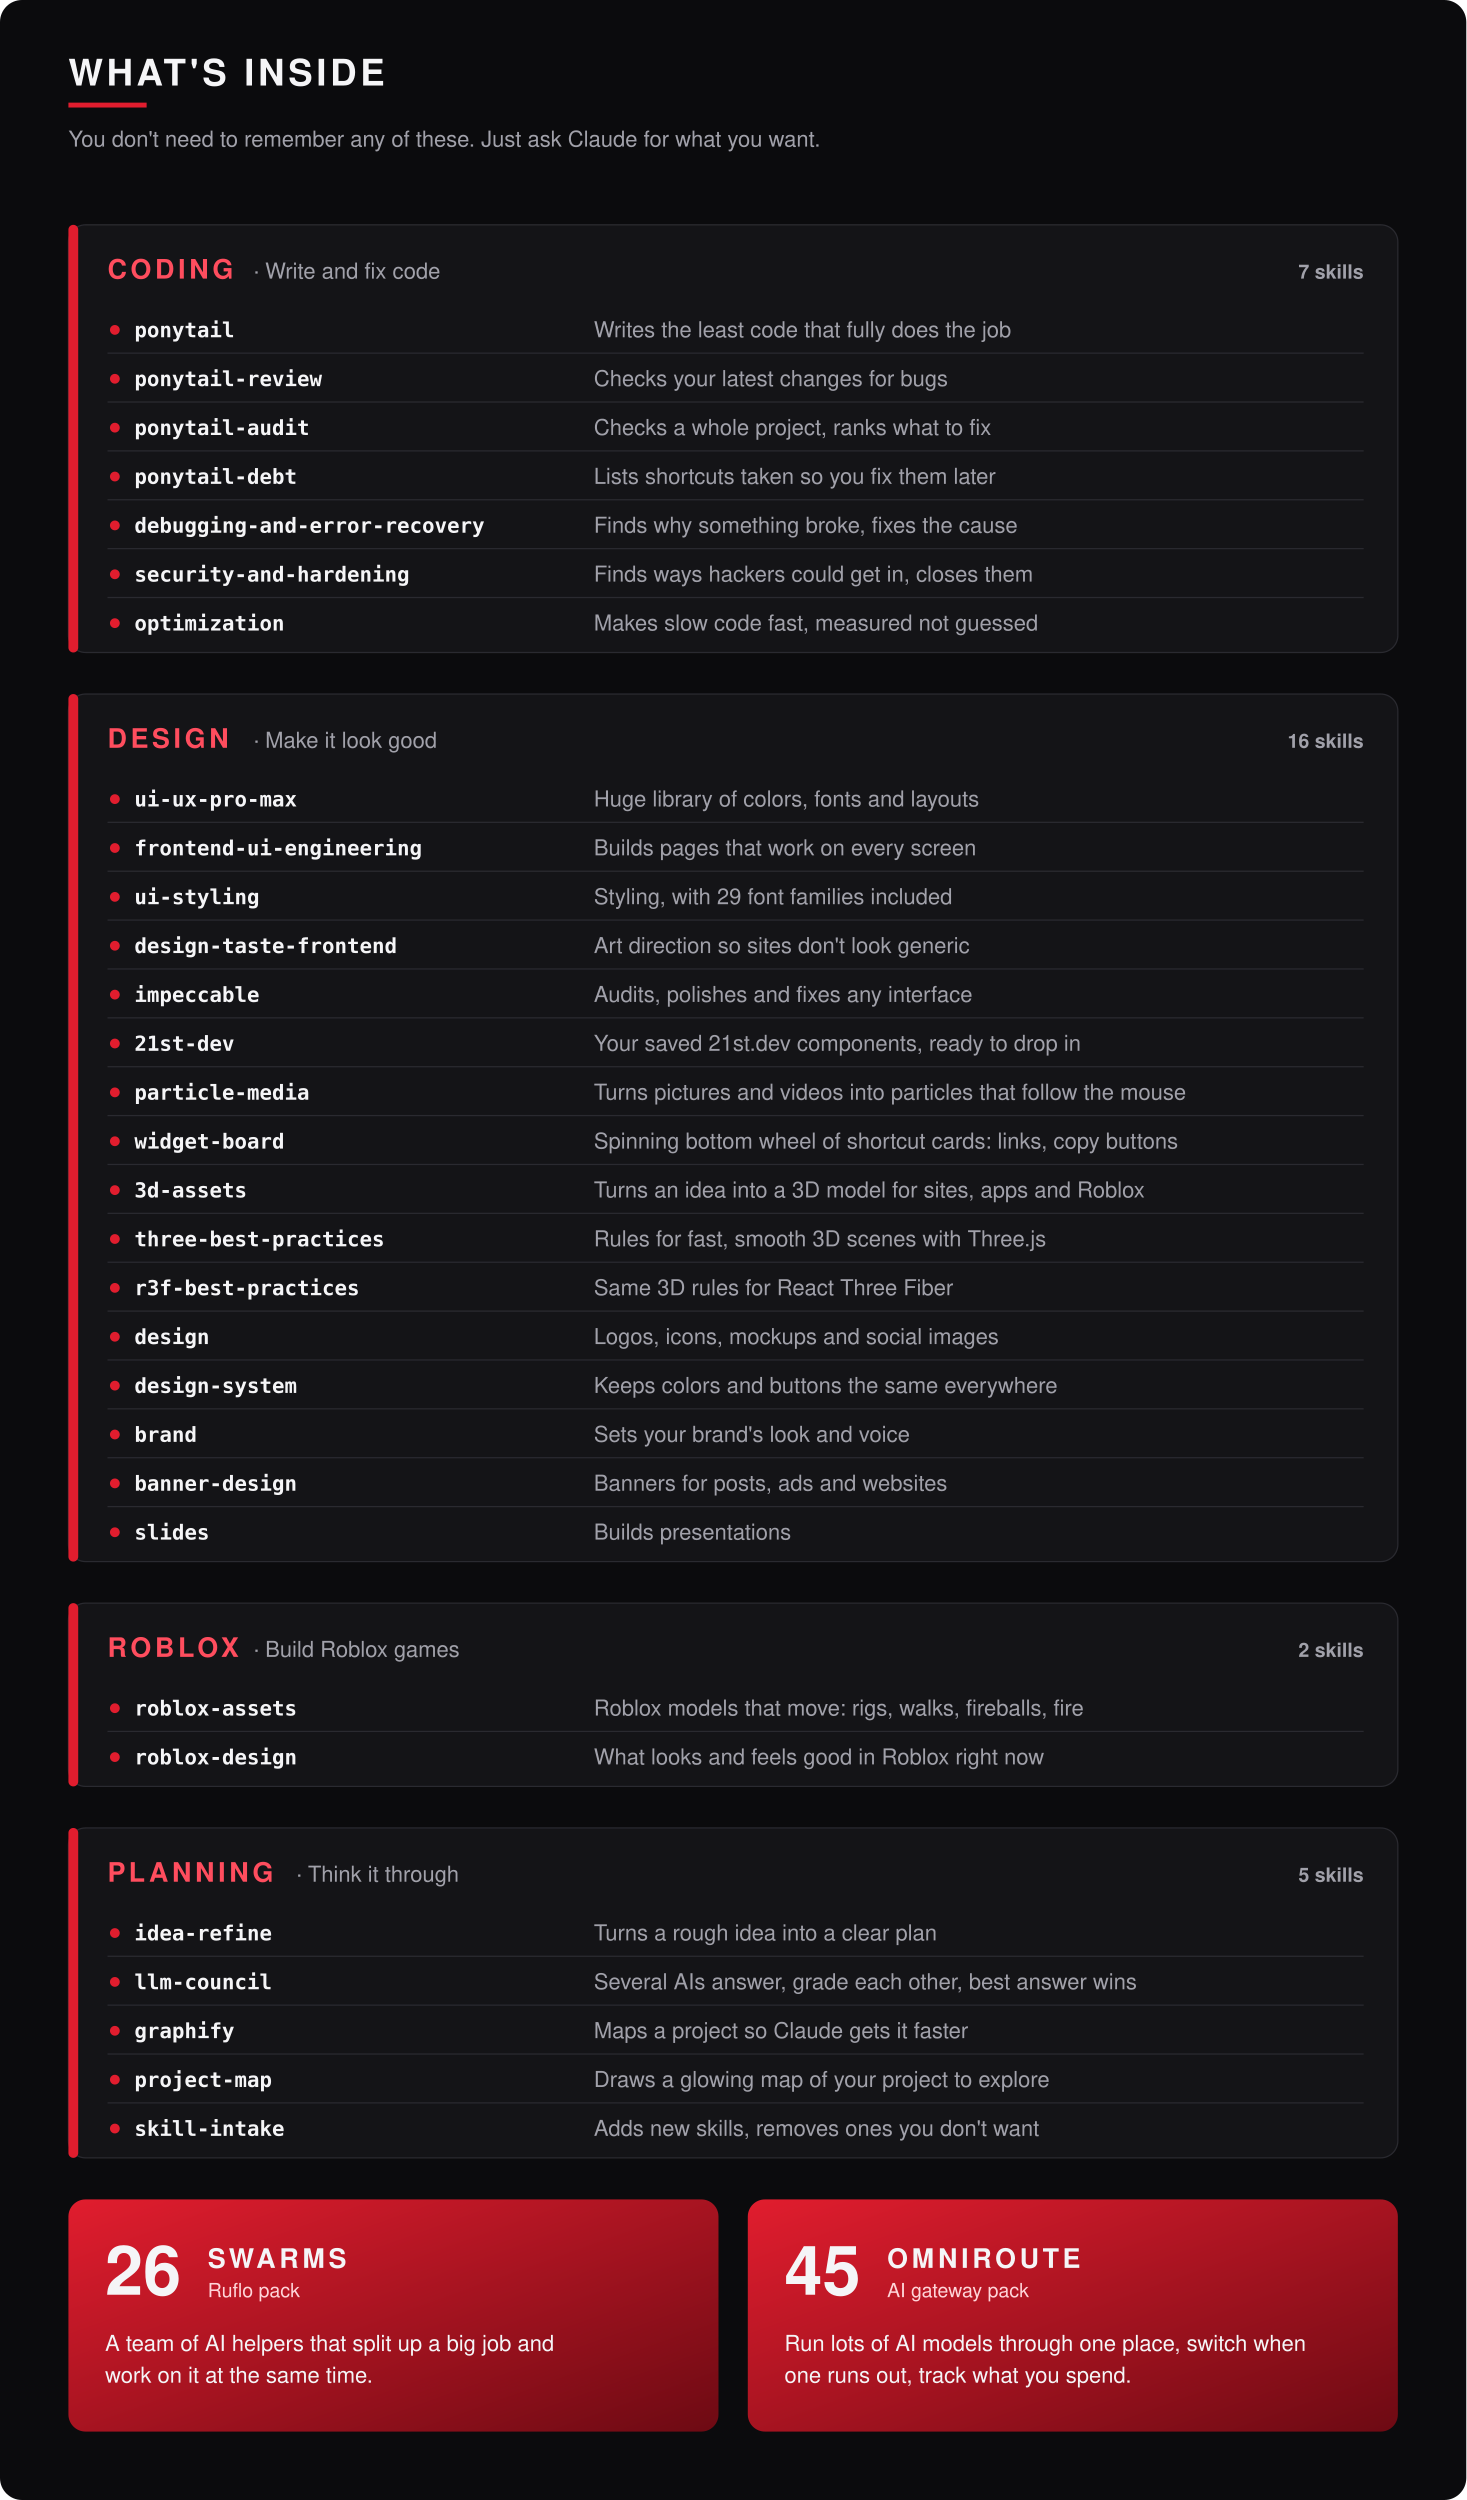
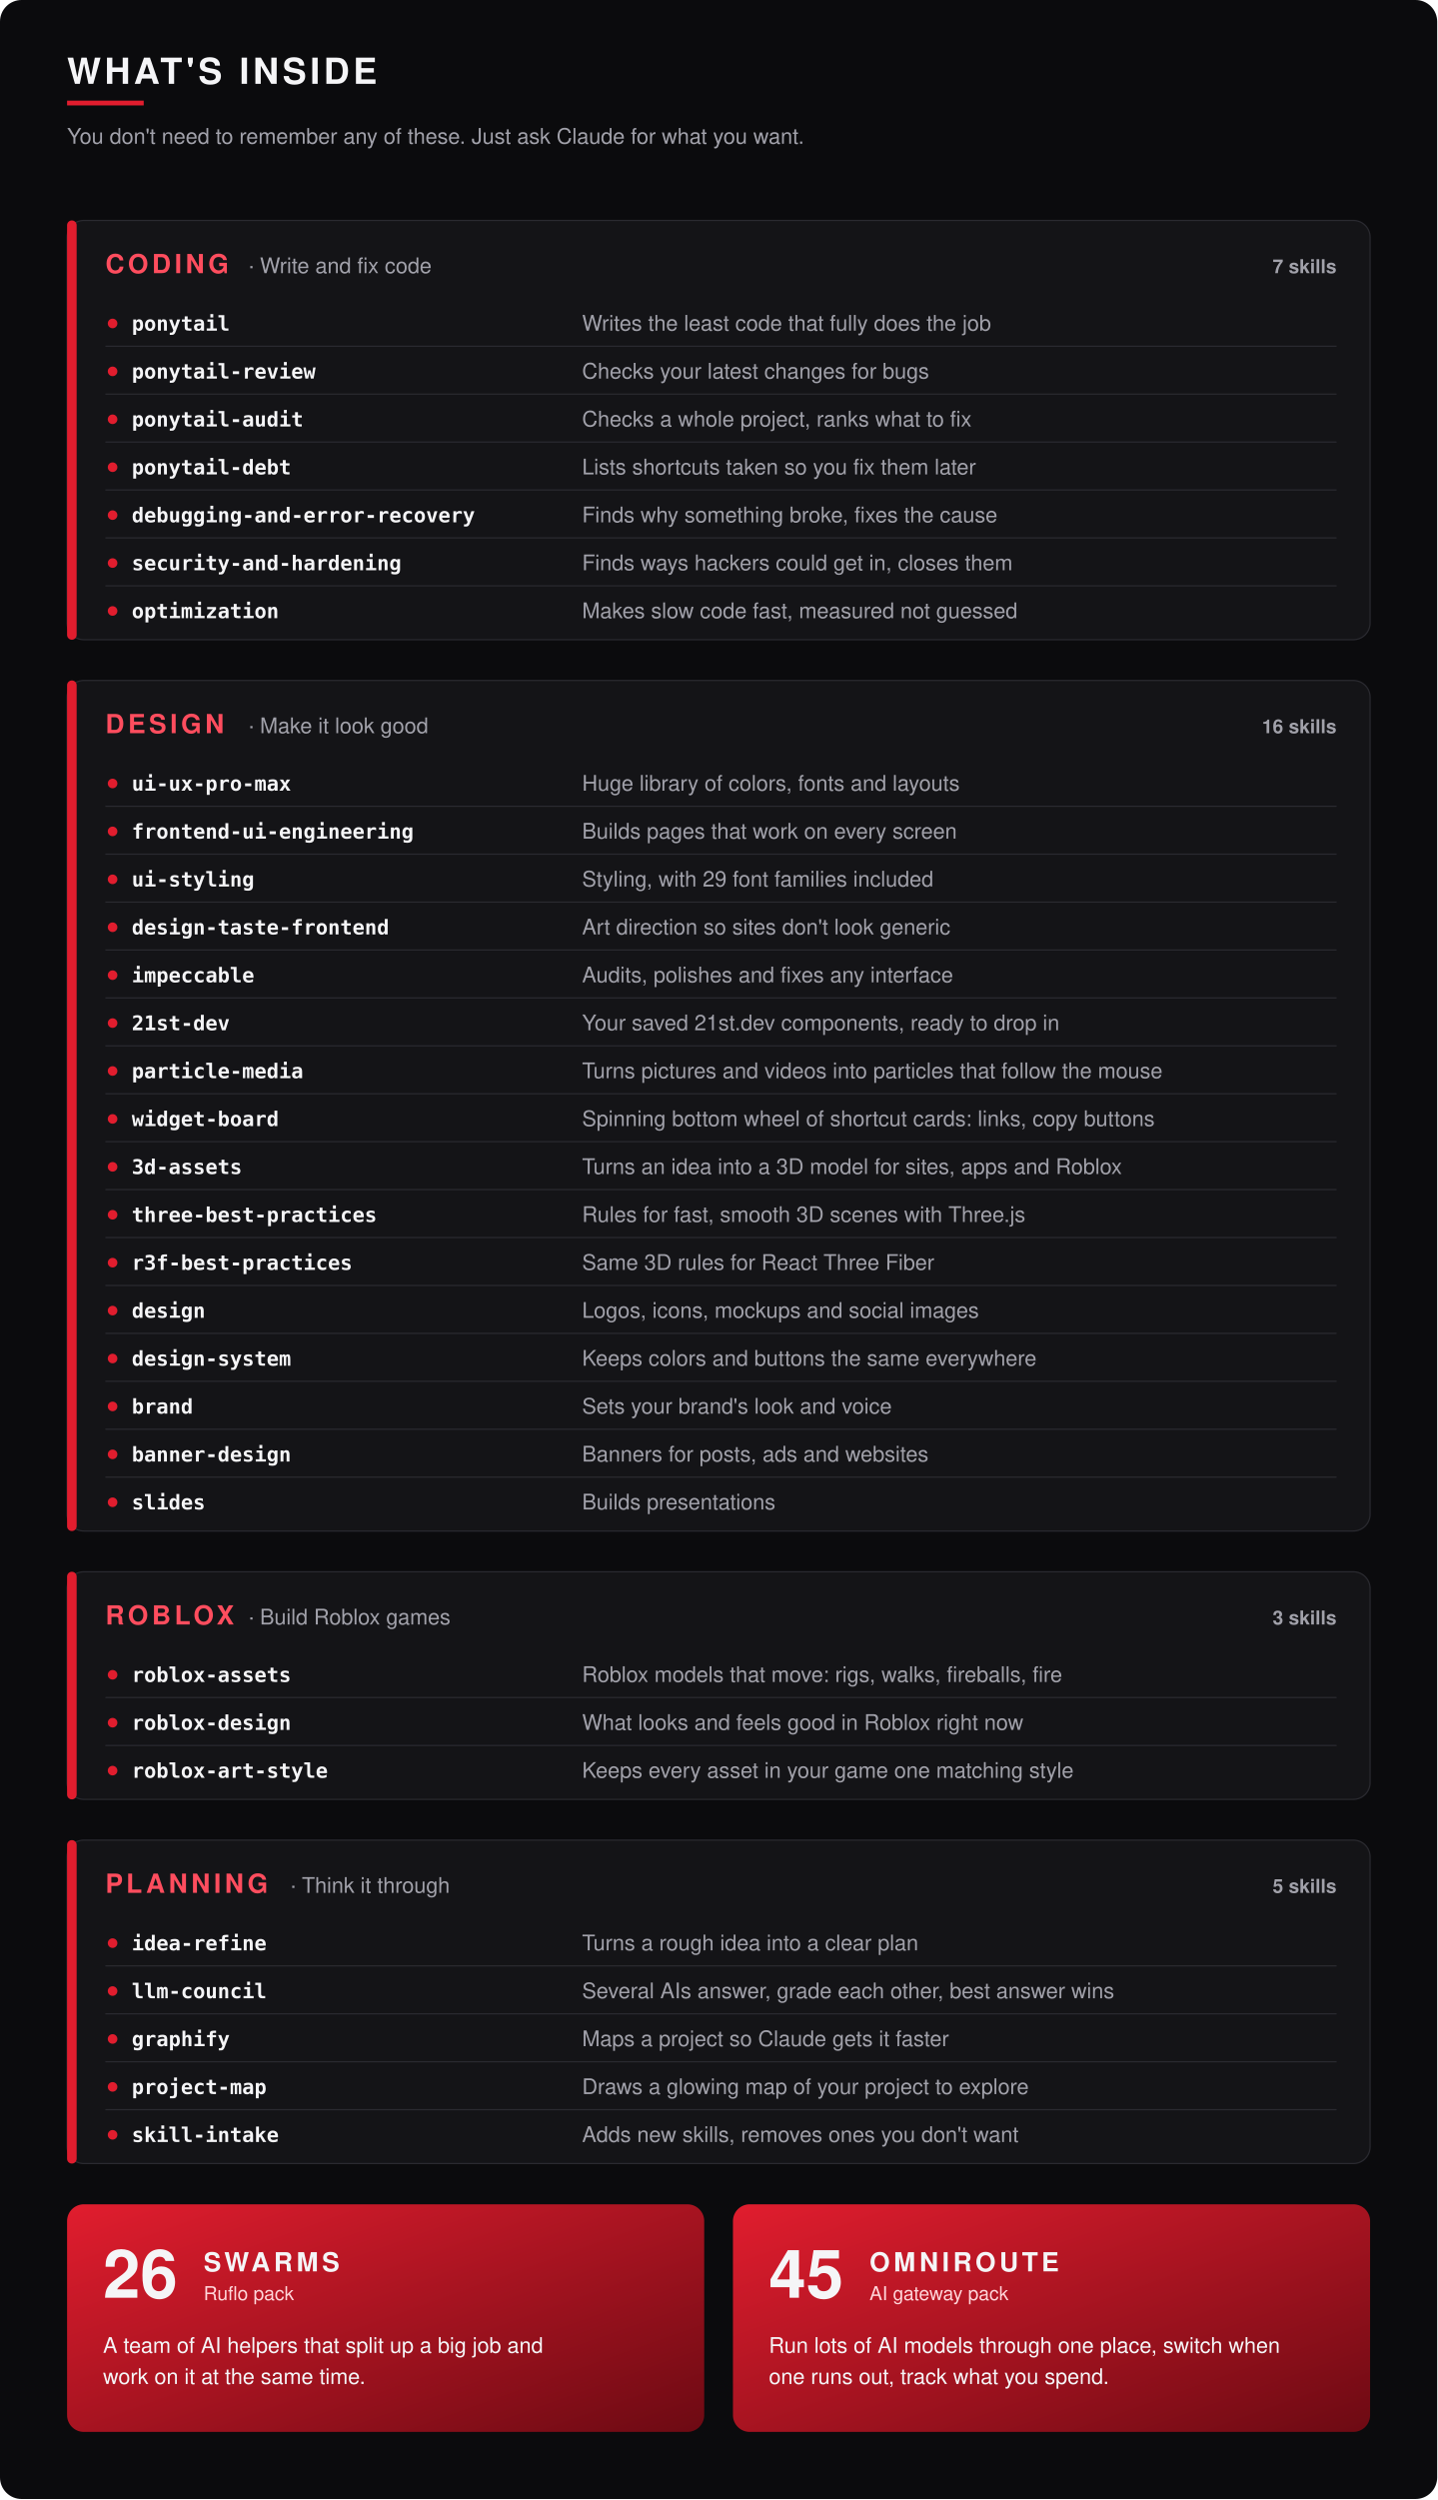
- <svg xmlns="http://www.w3.org/2000/svg" width="1200" height="2046" viewBox="0 0 1200 2046">
+ <svg xmlns="http://www.w3.org/2000/svg" width="1200" height="2086" viewBox="0 0 1200 2086">
  <defs>
    <linearGradient id="rg" x1="0" y1="0" x2="1" y2="1">
      <stop offset="0" stop-color="#e11d2e" />
      <stop offset="1" stop-color="#6d0a13" />
    </linearGradient>
  </defs>
-   <rect width="1200" height="2046" rx="18" fill="#0b0b0d" />
+   <rect width="1200" height="2086" rx="18" fill="#0b0b0d" />
  <text x="56" y="70" font-family="Segoe UI, Helvetica Neue, Helvetica, Arial, sans-serif" font-size="30" font-weight="800" fill="#f5f5f7" text-anchor="start" letter-spacing="3">WHAT'S INSIDE</text>
  <rect x="56" y="84" width="64" height="4" fill="#e11d2e" />
  <text x="56" y="120" font-family="Segoe UI, Helvetica Neue, Helvetica, Arial, sans-serif" font-size="18" font-weight="400" fill="#a1a1aa" text-anchor="start" letter-spacing="0">You don't need to remember any of these. Just ask Claude for what you want.</text>
  <rect x="56" y="184" width="1088" height="350" rx="14" fill="#141417" stroke="#2a2a30" />
  <rect x="56" y="184" width="8" height="350" rx="4" fill="#e11d2e" />
  <text x="88" y="228" font-family="Segoe UI, Helvetica Neue, Helvetica, Arial, sans-serif" font-size="22" font-weight="800" fill="#ff4d5e" text-anchor="start" letter-spacing="3">CODING</text>
  <text x="207.0" y="228" font-family="Segoe UI, Helvetica Neue, Helvetica, Arial, sans-serif" font-size="18" font-weight="500" fill="#a1a1aa" text-anchor="start" letter-spacing="0">· Write and fix code</text>
  <text x="1116" y="228" font-family="Segoe UI, Helvetica Neue, Helvetica, Arial, sans-serif" font-size="16" font-weight="600" fill="#a1a1aa" text-anchor="end" letter-spacing="0">7 skills</text>
  <circle cx="94" cy="270" r="4" fill="#e11d2e" />
  <text x="110" y="276" font-family="Cascadia Code, Consolas, Menlo, monospace" font-size="17" font-weight="600" fill="#f5f5f7" text-anchor="start" letter-spacing="0">ponytail</text>
  <text x="486" y="276" font-family="Segoe UI, Helvetica Neue, Helvetica, Arial, sans-serif" font-size="18" font-weight="400" fill="#a1a1aa" text-anchor="start" letter-spacing="0">Writes the least code that fully does the job</text>
  <line x1="88" y1="289" x2="1116" y2="289" stroke="#2a2a30" />
  <circle cx="94" cy="310" r="4" fill="#e11d2e" />
  <text x="110" y="316" font-family="Cascadia Code, Consolas, Menlo, monospace" font-size="17" font-weight="600" fill="#f5f5f7" text-anchor="start" letter-spacing="0">ponytail-review</text>
  <text x="486" y="316" font-family="Segoe UI, Helvetica Neue, Helvetica, Arial, sans-serif" font-size="18" font-weight="400" fill="#a1a1aa" text-anchor="start" letter-spacing="0">Checks your latest changes for bugs</text>
  <line x1="88" y1="329" x2="1116" y2="329" stroke="#2a2a30" />
  <circle cx="94" cy="350" r="4" fill="#e11d2e" />
  <text x="110" y="356" font-family="Cascadia Code, Consolas, Menlo, monospace" font-size="17" font-weight="600" fill="#f5f5f7" text-anchor="start" letter-spacing="0">ponytail-audit</text>
  <text x="486" y="356" font-family="Segoe UI, Helvetica Neue, Helvetica, Arial, sans-serif" font-size="18" font-weight="400" fill="#a1a1aa" text-anchor="start" letter-spacing="0">Checks a whole project, ranks what to fix</text>
  <line x1="88" y1="369" x2="1116" y2="369" stroke="#2a2a30" />
  <circle cx="94" cy="390" r="4" fill="#e11d2e" />
  <text x="110" y="396" font-family="Cascadia Code, Consolas, Menlo, monospace" font-size="17" font-weight="600" fill="#f5f5f7" text-anchor="start" letter-spacing="0">ponytail-debt</text>
  <text x="486" y="396" font-family="Segoe UI, Helvetica Neue, Helvetica, Arial, sans-serif" font-size="18" font-weight="400" fill="#a1a1aa" text-anchor="start" letter-spacing="0">Lists shortcuts taken so you fix them later</text>
  <line x1="88" y1="409" x2="1116" y2="409" stroke="#2a2a30" />
  <circle cx="94" cy="430" r="4" fill="#e11d2e" />
  <text x="110" y="436" font-family="Cascadia Code, Consolas, Menlo, monospace" font-size="17" font-weight="600" fill="#f5f5f7" text-anchor="start" letter-spacing="0">debugging-and-error-recovery</text>
  <text x="486" y="436" font-family="Segoe UI, Helvetica Neue, Helvetica, Arial, sans-serif" font-size="18" font-weight="400" fill="#a1a1aa" text-anchor="start" letter-spacing="0">Finds why something broke, fixes the cause</text>
  <line x1="88" y1="449" x2="1116" y2="449" stroke="#2a2a30" />
  <circle cx="94" cy="470" r="4" fill="#e11d2e" />
  <text x="110" y="476" font-family="Cascadia Code, Consolas, Menlo, monospace" font-size="17" font-weight="600" fill="#f5f5f7" text-anchor="start" letter-spacing="0">security-and-hardening</text>
  <text x="486" y="476" font-family="Segoe UI, Helvetica Neue, Helvetica, Arial, sans-serif" font-size="18" font-weight="400" fill="#a1a1aa" text-anchor="start" letter-spacing="0">Finds ways hackers could get in, closes them</text>
  <line x1="88" y1="489" x2="1116" y2="489" stroke="#2a2a30" />
  <circle cx="94" cy="510" r="4" fill="#e11d2e" />
  <text x="110" y="516" font-family="Cascadia Code, Consolas, Menlo, monospace" font-size="17" font-weight="600" fill="#f5f5f7" text-anchor="start" letter-spacing="0">optimization</text>
  <text x="486" y="516" font-family="Segoe UI, Helvetica Neue, Helvetica, Arial, sans-serif" font-size="18" font-weight="400" fill="#a1a1aa" text-anchor="start" letter-spacing="0">Makes slow code fast, measured not guessed</text>
  <rect x="56" y="568" width="1088" height="710" rx="14" fill="#141417" stroke="#2a2a30" />
  <rect x="56" y="568" width="8" height="710" rx="4" fill="#e11d2e" />
  <text x="88" y="612" font-family="Segoe UI, Helvetica Neue, Helvetica, Arial, sans-serif" font-size="22" font-weight="800" fill="#ff4d5e" text-anchor="start" letter-spacing="3">DESIGN</text>
  <text x="207.0" y="612" font-family="Segoe UI, Helvetica Neue, Helvetica, Arial, sans-serif" font-size="18" font-weight="500" fill="#a1a1aa" text-anchor="start" letter-spacing="0">· Make it look good</text>
  <text x="1116" y="612" font-family="Segoe UI, Helvetica Neue, Helvetica, Arial, sans-serif" font-size="16" font-weight="600" fill="#a1a1aa" text-anchor="end" letter-spacing="0">16 skills</text>
  <circle cx="94" cy="654" r="4" fill="#e11d2e" />
  <text x="110" y="660" font-family="Cascadia Code, Consolas, Menlo, monospace" font-size="17" font-weight="600" fill="#f5f5f7" text-anchor="start" letter-spacing="0">ui-ux-pro-max</text>
  <text x="486" y="660" font-family="Segoe UI, Helvetica Neue, Helvetica, Arial, sans-serif" font-size="18" font-weight="400" fill="#a1a1aa" text-anchor="start" letter-spacing="0">Huge library of colors, fonts and layouts</text>
  <line x1="88" y1="673" x2="1116" y2="673" stroke="#2a2a30" />
  <circle cx="94" cy="694" r="4" fill="#e11d2e" />
  <text x="110" y="700" font-family="Cascadia Code, Consolas, Menlo, monospace" font-size="17" font-weight="600" fill="#f5f5f7" text-anchor="start" letter-spacing="0">frontend-ui-engineering</text>
  <text x="486" y="700" font-family="Segoe UI, Helvetica Neue, Helvetica, Arial, sans-serif" font-size="18" font-weight="400" fill="#a1a1aa" text-anchor="start" letter-spacing="0">Builds pages that work on every screen</text>
  <line x1="88" y1="713" x2="1116" y2="713" stroke="#2a2a30" />
  <circle cx="94" cy="734" r="4" fill="#e11d2e" />
  <text x="110" y="740" font-family="Cascadia Code, Consolas, Menlo, monospace" font-size="17" font-weight="600" fill="#f5f5f7" text-anchor="start" letter-spacing="0">ui-styling</text>
  <text x="486" y="740" font-family="Segoe UI, Helvetica Neue, Helvetica, Arial, sans-serif" font-size="18" font-weight="400" fill="#a1a1aa" text-anchor="start" letter-spacing="0">Styling, with 29 font families included</text>
  <line x1="88" y1="753" x2="1116" y2="753" stroke="#2a2a30" />
  <circle cx="94" cy="774" r="4" fill="#e11d2e" />
  <text x="110" y="780" font-family="Cascadia Code, Consolas, Menlo, monospace" font-size="17" font-weight="600" fill="#f5f5f7" text-anchor="start" letter-spacing="0">design-taste-frontend</text>
  <text x="486" y="780" font-family="Segoe UI, Helvetica Neue, Helvetica, Arial, sans-serif" font-size="18" font-weight="400" fill="#a1a1aa" text-anchor="start" letter-spacing="0">Art direction so sites don't look generic</text>
  <line x1="88" y1="793" x2="1116" y2="793" stroke="#2a2a30" />
  <circle cx="94" cy="814" r="4" fill="#e11d2e" />
  <text x="110" y="820" font-family="Cascadia Code, Consolas, Menlo, monospace" font-size="17" font-weight="600" fill="#f5f5f7" text-anchor="start" letter-spacing="0">impeccable</text>
  <text x="486" y="820" font-family="Segoe UI, Helvetica Neue, Helvetica, Arial, sans-serif" font-size="18" font-weight="400" fill="#a1a1aa" text-anchor="start" letter-spacing="0">Audits, polishes and fixes any interface</text>
  <line x1="88" y1="833" x2="1116" y2="833" stroke="#2a2a30" />
  <circle cx="94" cy="854" r="4" fill="#e11d2e" />
  <text x="110" y="860" font-family="Cascadia Code, Consolas, Menlo, monospace" font-size="17" font-weight="600" fill="#f5f5f7" text-anchor="start" letter-spacing="0">21st-dev</text>
  <text x="486" y="860" font-family="Segoe UI, Helvetica Neue, Helvetica, Arial, sans-serif" font-size="18" font-weight="400" fill="#a1a1aa" text-anchor="start" letter-spacing="0">Your saved 21st.dev components, ready to drop in</text>
  <line x1="88" y1="873" x2="1116" y2="873" stroke="#2a2a30" />
  <circle cx="94" cy="894" r="4" fill="#e11d2e" />
  <text x="110" y="900" font-family="Cascadia Code, Consolas, Menlo, monospace" font-size="17" font-weight="600" fill="#f5f5f7" text-anchor="start" letter-spacing="0">particle-media</text>
  <text x="486" y="900" font-family="Segoe UI, Helvetica Neue, Helvetica, Arial, sans-serif" font-size="18" font-weight="400" fill="#a1a1aa" text-anchor="start" letter-spacing="0">Turns pictures and videos into particles that follow the mouse</text>
  <line x1="88" y1="913" x2="1116" y2="913" stroke="#2a2a30" />
  <circle cx="94" cy="934" r="4" fill="#e11d2e" />
  <text x="110" y="940" font-family="Cascadia Code, Consolas, Menlo, monospace" font-size="17" font-weight="600" fill="#f5f5f7" text-anchor="start" letter-spacing="0">widget-board</text>
  <text x="486" y="940" font-family="Segoe UI, Helvetica Neue, Helvetica, Arial, sans-serif" font-size="18" font-weight="400" fill="#a1a1aa" text-anchor="start" letter-spacing="0">Spinning bottom wheel of shortcut cards: links, copy buttons</text>
  <line x1="88" y1="953" x2="1116" y2="953" stroke="#2a2a30" />
  <circle cx="94" cy="974" r="4" fill="#e11d2e" />
  <text x="110" y="980" font-family="Cascadia Code, Consolas, Menlo, monospace" font-size="17" font-weight="600" fill="#f5f5f7" text-anchor="start" letter-spacing="0">3d-assets</text>
  <text x="486" y="980" font-family="Segoe UI, Helvetica Neue, Helvetica, Arial, sans-serif" font-size="18" font-weight="400" fill="#a1a1aa" text-anchor="start" letter-spacing="0">Turns an idea into a 3D model for sites, apps and Roblox</text>
  <line x1="88" y1="993" x2="1116" y2="993" stroke="#2a2a30" />
  <circle cx="94" cy="1014" r="4" fill="#e11d2e" />
  <text x="110" y="1020" font-family="Cascadia Code, Consolas, Menlo, monospace" font-size="17" font-weight="600" fill="#f5f5f7" text-anchor="start" letter-spacing="0">three-best-practices</text>
  <text x="486" y="1020" font-family="Segoe UI, Helvetica Neue, Helvetica, Arial, sans-serif" font-size="18" font-weight="400" fill="#a1a1aa" text-anchor="start" letter-spacing="0">Rules for fast, smooth 3D scenes with Three.js</text>
  <line x1="88" y1="1033" x2="1116" y2="1033" stroke="#2a2a30" />
  <circle cx="94" cy="1054" r="4" fill="#e11d2e" />
  <text x="110" y="1060" font-family="Cascadia Code, Consolas, Menlo, monospace" font-size="17" font-weight="600" fill="#f5f5f7" text-anchor="start" letter-spacing="0">r3f-best-practices</text>
  <text x="486" y="1060" font-family="Segoe UI, Helvetica Neue, Helvetica, Arial, sans-serif" font-size="18" font-weight="400" fill="#a1a1aa" text-anchor="start" letter-spacing="0">Same 3D rules for React Three Fiber</text>
  <line x1="88" y1="1073" x2="1116" y2="1073" stroke="#2a2a30" />
  <circle cx="94" cy="1094" r="4" fill="#e11d2e" />
  <text x="110" y="1100" font-family="Cascadia Code, Consolas, Menlo, monospace" font-size="17" font-weight="600" fill="#f5f5f7" text-anchor="start" letter-spacing="0">design</text>
  <text x="486" y="1100" font-family="Segoe UI, Helvetica Neue, Helvetica, Arial, sans-serif" font-size="18" font-weight="400" fill="#a1a1aa" text-anchor="start" letter-spacing="0">Logos, icons, mockups and social images</text>
  <line x1="88" y1="1113" x2="1116" y2="1113" stroke="#2a2a30" />
  <circle cx="94" cy="1134" r="4" fill="#e11d2e" />
  <text x="110" y="1140" font-family="Cascadia Code, Consolas, Menlo, monospace" font-size="17" font-weight="600" fill="#f5f5f7" text-anchor="start" letter-spacing="0">design-system</text>
  <text x="486" y="1140" font-family="Segoe UI, Helvetica Neue, Helvetica, Arial, sans-serif" font-size="18" font-weight="400" fill="#a1a1aa" text-anchor="start" letter-spacing="0">Keeps colors and buttons the same everywhere</text>
  <line x1="88" y1="1153" x2="1116" y2="1153" stroke="#2a2a30" />
  <circle cx="94" cy="1174" r="4" fill="#e11d2e" />
  <text x="110" y="1180" font-family="Cascadia Code, Consolas, Menlo, monospace" font-size="17" font-weight="600" fill="#f5f5f7" text-anchor="start" letter-spacing="0">brand</text>
  <text x="486" y="1180" font-family="Segoe UI, Helvetica Neue, Helvetica, Arial, sans-serif" font-size="18" font-weight="400" fill="#a1a1aa" text-anchor="start" letter-spacing="0">Sets your brand's look and voice</text>
  <line x1="88" y1="1193" x2="1116" y2="1193" stroke="#2a2a30" />
  <circle cx="94" cy="1214" r="4" fill="#e11d2e" />
  <text x="110" y="1220" font-family="Cascadia Code, Consolas, Menlo, monospace" font-size="17" font-weight="600" fill="#f5f5f7" text-anchor="start" letter-spacing="0">banner-design</text>
  <text x="486" y="1220" font-family="Segoe UI, Helvetica Neue, Helvetica, Arial, sans-serif" font-size="18" font-weight="400" fill="#a1a1aa" text-anchor="start" letter-spacing="0">Banners for posts, ads and websites</text>
  <line x1="88" y1="1233" x2="1116" y2="1233" stroke="#2a2a30" />
  <circle cx="94" cy="1254" r="4" fill="#e11d2e" />
  <text x="110" y="1260" font-family="Cascadia Code, Consolas, Menlo, monospace" font-size="17" font-weight="600" fill="#f5f5f7" text-anchor="start" letter-spacing="0">slides</text>
  <text x="486" y="1260" font-family="Segoe UI, Helvetica Neue, Helvetica, Arial, sans-serif" font-size="18" font-weight="400" fill="#a1a1aa" text-anchor="start" letter-spacing="0">Builds presentations</text>
-   <rect x="56" y="1312" width="1088" height="150" rx="14" fill="#141417" stroke="#2a2a30" />
-   <rect x="56" y="1312" width="8" height="150" rx="4" fill="#e11d2e" />
+   <rect x="56" y="1312" width="1088" height="190" rx="14" fill="#141417" stroke="#2a2a30" />
+   <rect x="56" y="1312" width="8" height="190" rx="4" fill="#e11d2e" />
  <text x="88" y="1356" font-family="Segoe UI, Helvetica Neue, Helvetica, Arial, sans-serif" font-size="22" font-weight="800" fill="#ff4d5e" text-anchor="start" letter-spacing="3">ROBLOX</text>
  <text x="207.0" y="1356" font-family="Segoe UI, Helvetica Neue, Helvetica, Arial, sans-serif" font-size="18" font-weight="500" fill="#a1a1aa" text-anchor="start" letter-spacing="0">· Build Roblox games</text>
-   <text x="1116" y="1356" font-family="Segoe UI, Helvetica Neue, Helvetica, Arial, sans-serif" font-size="16" font-weight="600" fill="#a1a1aa" text-anchor="end" letter-spacing="0">2 skills</text>
+   <text x="1116" y="1356" font-family="Segoe UI, Helvetica Neue, Helvetica, Arial, sans-serif" font-size="16" font-weight="600" fill="#a1a1aa" text-anchor="end" letter-spacing="0">3 skills</text>
  <circle cx="94" cy="1398" r="4" fill="#e11d2e" />
  <text x="110" y="1404" font-family="Cascadia Code, Consolas, Menlo, monospace" font-size="17" font-weight="600" fill="#f5f5f7" text-anchor="start" letter-spacing="0">roblox-assets</text>
  <text x="486" y="1404" font-family="Segoe UI, Helvetica Neue, Helvetica, Arial, sans-serif" font-size="18" font-weight="400" fill="#a1a1aa" text-anchor="start" letter-spacing="0">Roblox models that move: rigs, walks, fireballs, fire</text>
  <line x1="88" y1="1417" x2="1116" y2="1417" stroke="#2a2a30" />
  <circle cx="94" cy="1438" r="4" fill="#e11d2e" />
  <text x="110" y="1444" font-family="Cascadia Code, Consolas, Menlo, monospace" font-size="17" font-weight="600" fill="#f5f5f7" text-anchor="start" letter-spacing="0">roblox-design</text>
  <text x="486" y="1444" font-family="Segoe UI, Helvetica Neue, Helvetica, Arial, sans-serif" font-size="18" font-weight="400" fill="#a1a1aa" text-anchor="start" letter-spacing="0">What looks and feels good in Roblox right now</text>
-   <rect x="56" y="1496" width="1088" height="270" rx="14" fill="#141417" stroke="#2a2a30" />
-   <rect x="56" y="1496" width="8" height="270" rx="4" fill="#e11d2e" />
-   <text x="88" y="1540" font-family="Segoe UI, Helvetica Neue, Helvetica, Arial, sans-serif" font-size="22" font-weight="800" fill="#ff4d5e" text-anchor="start" letter-spacing="3">PLANNING</text>
-   <text x="242.0" y="1540" font-family="Segoe UI, Helvetica Neue, Helvetica, Arial, sans-serif" font-size="18" font-weight="500" fill="#a1a1aa" text-anchor="start" letter-spacing="0">· Think it through</text>
-   <text x="1116" y="1540" font-family="Segoe UI, Helvetica Neue, Helvetica, Arial, sans-serif" font-size="16" font-weight="600" fill="#a1a1aa" text-anchor="end" letter-spacing="0">5 skills</text>
-   <circle cx="94" cy="1582" r="4" fill="#e11d2e" />
-   <text x="110" y="1588" font-family="Cascadia Code, Consolas, Menlo, monospace" font-size="17" font-weight="600" fill="#f5f5f7" text-anchor="start" letter-spacing="0">idea-refine</text>
-   <text x="486" y="1588" font-family="Segoe UI, Helvetica Neue, Helvetica, Arial, sans-serif" font-size="18" font-weight="400" fill="#a1a1aa" text-anchor="start" letter-spacing="0">Turns a rough idea into a clear plan</text>
-   <line x1="88" y1="1601" x2="1116" y2="1601" stroke="#2a2a30" />
+   <line x1="88" y1="1457" x2="1116" y2="1457" stroke="#2a2a30" />
+   <circle cx="94" cy="1478" r="4" fill="#e11d2e" />
+   <text x="110" y="1484" font-family="Cascadia Code, Consolas, Menlo, monospace" font-size="17" font-weight="600" fill="#f5f5f7" text-anchor="start" letter-spacing="0">roblox-art-style</text>
+   <text x="486" y="1484" font-family="Segoe UI, Helvetica Neue, Helvetica, Arial, sans-serif" font-size="18" font-weight="400" fill="#a1a1aa" text-anchor="start" letter-spacing="0">Keeps every asset in your game one matching style</text>
+   <rect x="56" y="1536" width="1088" height="270" rx="14" fill="#141417" stroke="#2a2a30" />
+   <rect x="56" y="1536" width="8" height="270" rx="4" fill="#e11d2e" />
+   <text x="88" y="1580" font-family="Segoe UI, Helvetica Neue, Helvetica, Arial, sans-serif" font-size="22" font-weight="800" fill="#ff4d5e" text-anchor="start" letter-spacing="3">PLANNING</text>
+   <text x="242.0" y="1580" font-family="Segoe UI, Helvetica Neue, Helvetica, Arial, sans-serif" font-size="18" font-weight="500" fill="#a1a1aa" text-anchor="start" letter-spacing="0">· Think it through</text>
+   <text x="1116" y="1580" font-family="Segoe UI, Helvetica Neue, Helvetica, Arial, sans-serif" font-size="16" font-weight="600" fill="#a1a1aa" text-anchor="end" letter-spacing="0">5 skills</text>
  <circle cx="94" cy="1622" r="4" fill="#e11d2e" />
-   <text x="110" y="1628" font-family="Cascadia Code, Consolas, Menlo, monospace" font-size="17" font-weight="600" fill="#f5f5f7" text-anchor="start" letter-spacing="0">llm-council</text>
-   <text x="486" y="1628" font-family="Segoe UI, Helvetica Neue, Helvetica, Arial, sans-serif" font-size="18" font-weight="400" fill="#a1a1aa" text-anchor="start" letter-spacing="0">Several AIs answer, grade each other, best answer wins</text>
+   <text x="110" y="1628" font-family="Cascadia Code, Consolas, Menlo, monospace" font-size="17" font-weight="600" fill="#f5f5f7" text-anchor="start" letter-spacing="0">idea-refine</text>
+   <text x="486" y="1628" font-family="Segoe UI, Helvetica Neue, Helvetica, Arial, sans-serif" font-size="18" font-weight="400" fill="#a1a1aa" text-anchor="start" letter-spacing="0">Turns a rough idea into a clear plan</text>
  <line x1="88" y1="1641" x2="1116" y2="1641" stroke="#2a2a30" />
  <circle cx="94" cy="1662" r="4" fill="#e11d2e" />
-   <text x="110" y="1668" font-family="Cascadia Code, Consolas, Menlo, monospace" font-size="17" font-weight="600" fill="#f5f5f7" text-anchor="start" letter-spacing="0">graphify</text>
-   <text x="486" y="1668" font-family="Segoe UI, Helvetica Neue, Helvetica, Arial, sans-serif" font-size="18" font-weight="400" fill="#a1a1aa" text-anchor="start" letter-spacing="0">Maps a project so Claude gets it faster</text>
+   <text x="110" y="1668" font-family="Cascadia Code, Consolas, Menlo, monospace" font-size="17" font-weight="600" fill="#f5f5f7" text-anchor="start" letter-spacing="0">llm-council</text>
+   <text x="486" y="1668" font-family="Segoe UI, Helvetica Neue, Helvetica, Arial, sans-serif" font-size="18" font-weight="400" fill="#a1a1aa" text-anchor="start" letter-spacing="0">Several AIs answer, grade each other, best answer wins</text>
  <line x1="88" y1="1681" x2="1116" y2="1681" stroke="#2a2a30" />
  <circle cx="94" cy="1702" r="4" fill="#e11d2e" />
-   <text x="110" y="1708" font-family="Cascadia Code, Consolas, Menlo, monospace" font-size="17" font-weight="600" fill="#f5f5f7" text-anchor="start" letter-spacing="0">project-map</text>
-   <text x="486" y="1708" font-family="Segoe UI, Helvetica Neue, Helvetica, Arial, sans-serif" font-size="18" font-weight="400" fill="#a1a1aa" text-anchor="start" letter-spacing="0">Draws a glowing map of your project to explore</text>
+   <text x="110" y="1708" font-family="Cascadia Code, Consolas, Menlo, monospace" font-size="17" font-weight="600" fill="#f5f5f7" text-anchor="start" letter-spacing="0">graphify</text>
+   <text x="486" y="1708" font-family="Segoe UI, Helvetica Neue, Helvetica, Arial, sans-serif" font-size="18" font-weight="400" fill="#a1a1aa" text-anchor="start" letter-spacing="0">Maps a project so Claude gets it faster</text>
  <line x1="88" y1="1721" x2="1116" y2="1721" stroke="#2a2a30" />
  <circle cx="94" cy="1742" r="4" fill="#e11d2e" />
-   <text x="110" y="1748" font-family="Cascadia Code, Consolas, Menlo, monospace" font-size="17" font-weight="600" fill="#f5f5f7" text-anchor="start" letter-spacing="0">skill-intake</text>
-   <text x="486" y="1748" font-family="Segoe UI, Helvetica Neue, Helvetica, Arial, sans-serif" font-size="18" font-weight="400" fill="#a1a1aa" text-anchor="start" letter-spacing="0">Adds new skills, removes ones you don't want</text>
-   <rect x="56" y="1800" width="532" height="190" rx="14" fill="url(#rg)" />
-   <text x="86" y="1878" font-family="Segoe UI, Helvetica Neue, Helvetica, Arial, sans-serif" font-size="56" font-weight="800" fill="#f5f5f7" text-anchor="start" letter-spacing="0">26</text>
-   <text x="170" y="1856" font-family="Segoe UI, Helvetica Neue, Helvetica, Arial, sans-serif" font-size="22" font-weight="800" fill="#f5f5f7" text-anchor="start" letter-spacing="3">SWARMS</text>
-   <text x="170" y="1880" font-family="Segoe UI, Helvetica Neue, Helvetica, Arial, sans-serif" font-size="16" font-weight="500" fill="#ffd5d9" text-anchor="start" letter-spacing="0">Ruflo pack</text>
-   <text x="86" y="1924" font-family="Segoe UI, Helvetica Neue, Helvetica, Arial, sans-serif" font-size="18" font-weight="500" fill="#f5f5f7" text-anchor="start" letter-spacing="0">A team of AI helpers that split up a big job and</text>
-   <text x="86" y="1950" font-family="Segoe UI, Helvetica Neue, Helvetica, Arial, sans-serif" font-size="18" font-weight="500" fill="#f5f5f7" text-anchor="start" letter-spacing="0">work on it at the same time.</text>
-   <rect x="612" y="1800" width="532" height="190" rx="14" fill="url(#rg)" />
-   <text x="642" y="1878" font-family="Segoe UI, Helvetica Neue, Helvetica, Arial, sans-serif" font-size="56" font-weight="800" fill="#f5f5f7" text-anchor="start" letter-spacing="0">45</text>
-   <text x="726" y="1856" font-family="Segoe UI, Helvetica Neue, Helvetica, Arial, sans-serif" font-size="22" font-weight="800" fill="#f5f5f7" text-anchor="start" letter-spacing="3">OMNIROUTE</text>
-   <text x="726" y="1880" font-family="Segoe UI, Helvetica Neue, Helvetica, Arial, sans-serif" font-size="16" font-weight="500" fill="#ffd5d9" text-anchor="start" letter-spacing="0">AI gateway pack</text>
-   <text x="642" y="1924" font-family="Segoe UI, Helvetica Neue, Helvetica, Arial, sans-serif" font-size="18" font-weight="500" fill="#f5f5f7" text-anchor="start" letter-spacing="0">Run lots of AI models through one place, switch when</text>
-   <text x="642" y="1950" font-family="Segoe UI, Helvetica Neue, Helvetica, Arial, sans-serif" font-size="18" font-weight="500" fill="#f5f5f7" text-anchor="start" letter-spacing="0">one runs out, track what you spend.</text>
+   <text x="110" y="1748" font-family="Cascadia Code, Consolas, Menlo, monospace" font-size="17" font-weight="600" fill="#f5f5f7" text-anchor="start" letter-spacing="0">project-map</text>
+   <text x="486" y="1748" font-family="Segoe UI, Helvetica Neue, Helvetica, Arial, sans-serif" font-size="18" font-weight="400" fill="#a1a1aa" text-anchor="start" letter-spacing="0">Draws a glowing map of your project to explore</text>
+   <line x1="88" y1="1761" x2="1116" y2="1761" stroke="#2a2a30" />
+   <circle cx="94" cy="1782" r="4" fill="#e11d2e" />
+   <text x="110" y="1788" font-family="Cascadia Code, Consolas, Menlo, monospace" font-size="17" font-weight="600" fill="#f5f5f7" text-anchor="start" letter-spacing="0">skill-intake</text>
+   <text x="486" y="1788" font-family="Segoe UI, Helvetica Neue, Helvetica, Arial, sans-serif" font-size="18" font-weight="400" fill="#a1a1aa" text-anchor="start" letter-spacing="0">Adds new skills, removes ones you don't want</text>
+   <rect x="56" y="1840" width="532" height="190" rx="14" fill="url(#rg)" />
+   <text x="86" y="1918" font-family="Segoe UI, Helvetica Neue, Helvetica, Arial, sans-serif" font-size="56" font-weight="800" fill="#f5f5f7" text-anchor="start" letter-spacing="0">26</text>
+   <text x="170" y="1896" font-family="Segoe UI, Helvetica Neue, Helvetica, Arial, sans-serif" font-size="22" font-weight="800" fill="#f5f5f7" text-anchor="start" letter-spacing="3">SWARMS</text>
+   <text x="170" y="1920" font-family="Segoe UI, Helvetica Neue, Helvetica, Arial, sans-serif" font-size="16" font-weight="500" fill="#ffd5d9" text-anchor="start" letter-spacing="0">Ruflo pack</text>
+   <text x="86" y="1964" font-family="Segoe UI, Helvetica Neue, Helvetica, Arial, sans-serif" font-size="18" font-weight="500" fill="#f5f5f7" text-anchor="start" letter-spacing="0">A team of AI helpers that split up a big job and</text>
+   <text x="86" y="1990" font-family="Segoe UI, Helvetica Neue, Helvetica, Arial, sans-serif" font-size="18" font-weight="500" fill="#f5f5f7" text-anchor="start" letter-spacing="0">work on it at the same time.</text>
+   <rect x="612" y="1840" width="532" height="190" rx="14" fill="url(#rg)" />
+   <text x="642" y="1918" font-family="Segoe UI, Helvetica Neue, Helvetica, Arial, sans-serif" font-size="56" font-weight="800" fill="#f5f5f7" text-anchor="start" letter-spacing="0">45</text>
+   <text x="726" y="1896" font-family="Segoe UI, Helvetica Neue, Helvetica, Arial, sans-serif" font-size="22" font-weight="800" fill="#f5f5f7" text-anchor="start" letter-spacing="3">OMNIROUTE</text>
+   <text x="726" y="1920" font-family="Segoe UI, Helvetica Neue, Helvetica, Arial, sans-serif" font-size="16" font-weight="500" fill="#ffd5d9" text-anchor="start" letter-spacing="0">AI gateway pack</text>
+   <text x="642" y="1964" font-family="Segoe UI, Helvetica Neue, Helvetica, Arial, sans-serif" font-size="18" font-weight="500" fill="#f5f5f7" text-anchor="start" letter-spacing="0">Run lots of AI models through one place, switch when</text>
+   <text x="642" y="1990" font-family="Segoe UI, Helvetica Neue, Helvetica, Arial, sans-serif" font-size="18" font-weight="500" fill="#f5f5f7" text-anchor="start" letter-spacing="0">one runs out, track what you spend.</text>
</svg>
